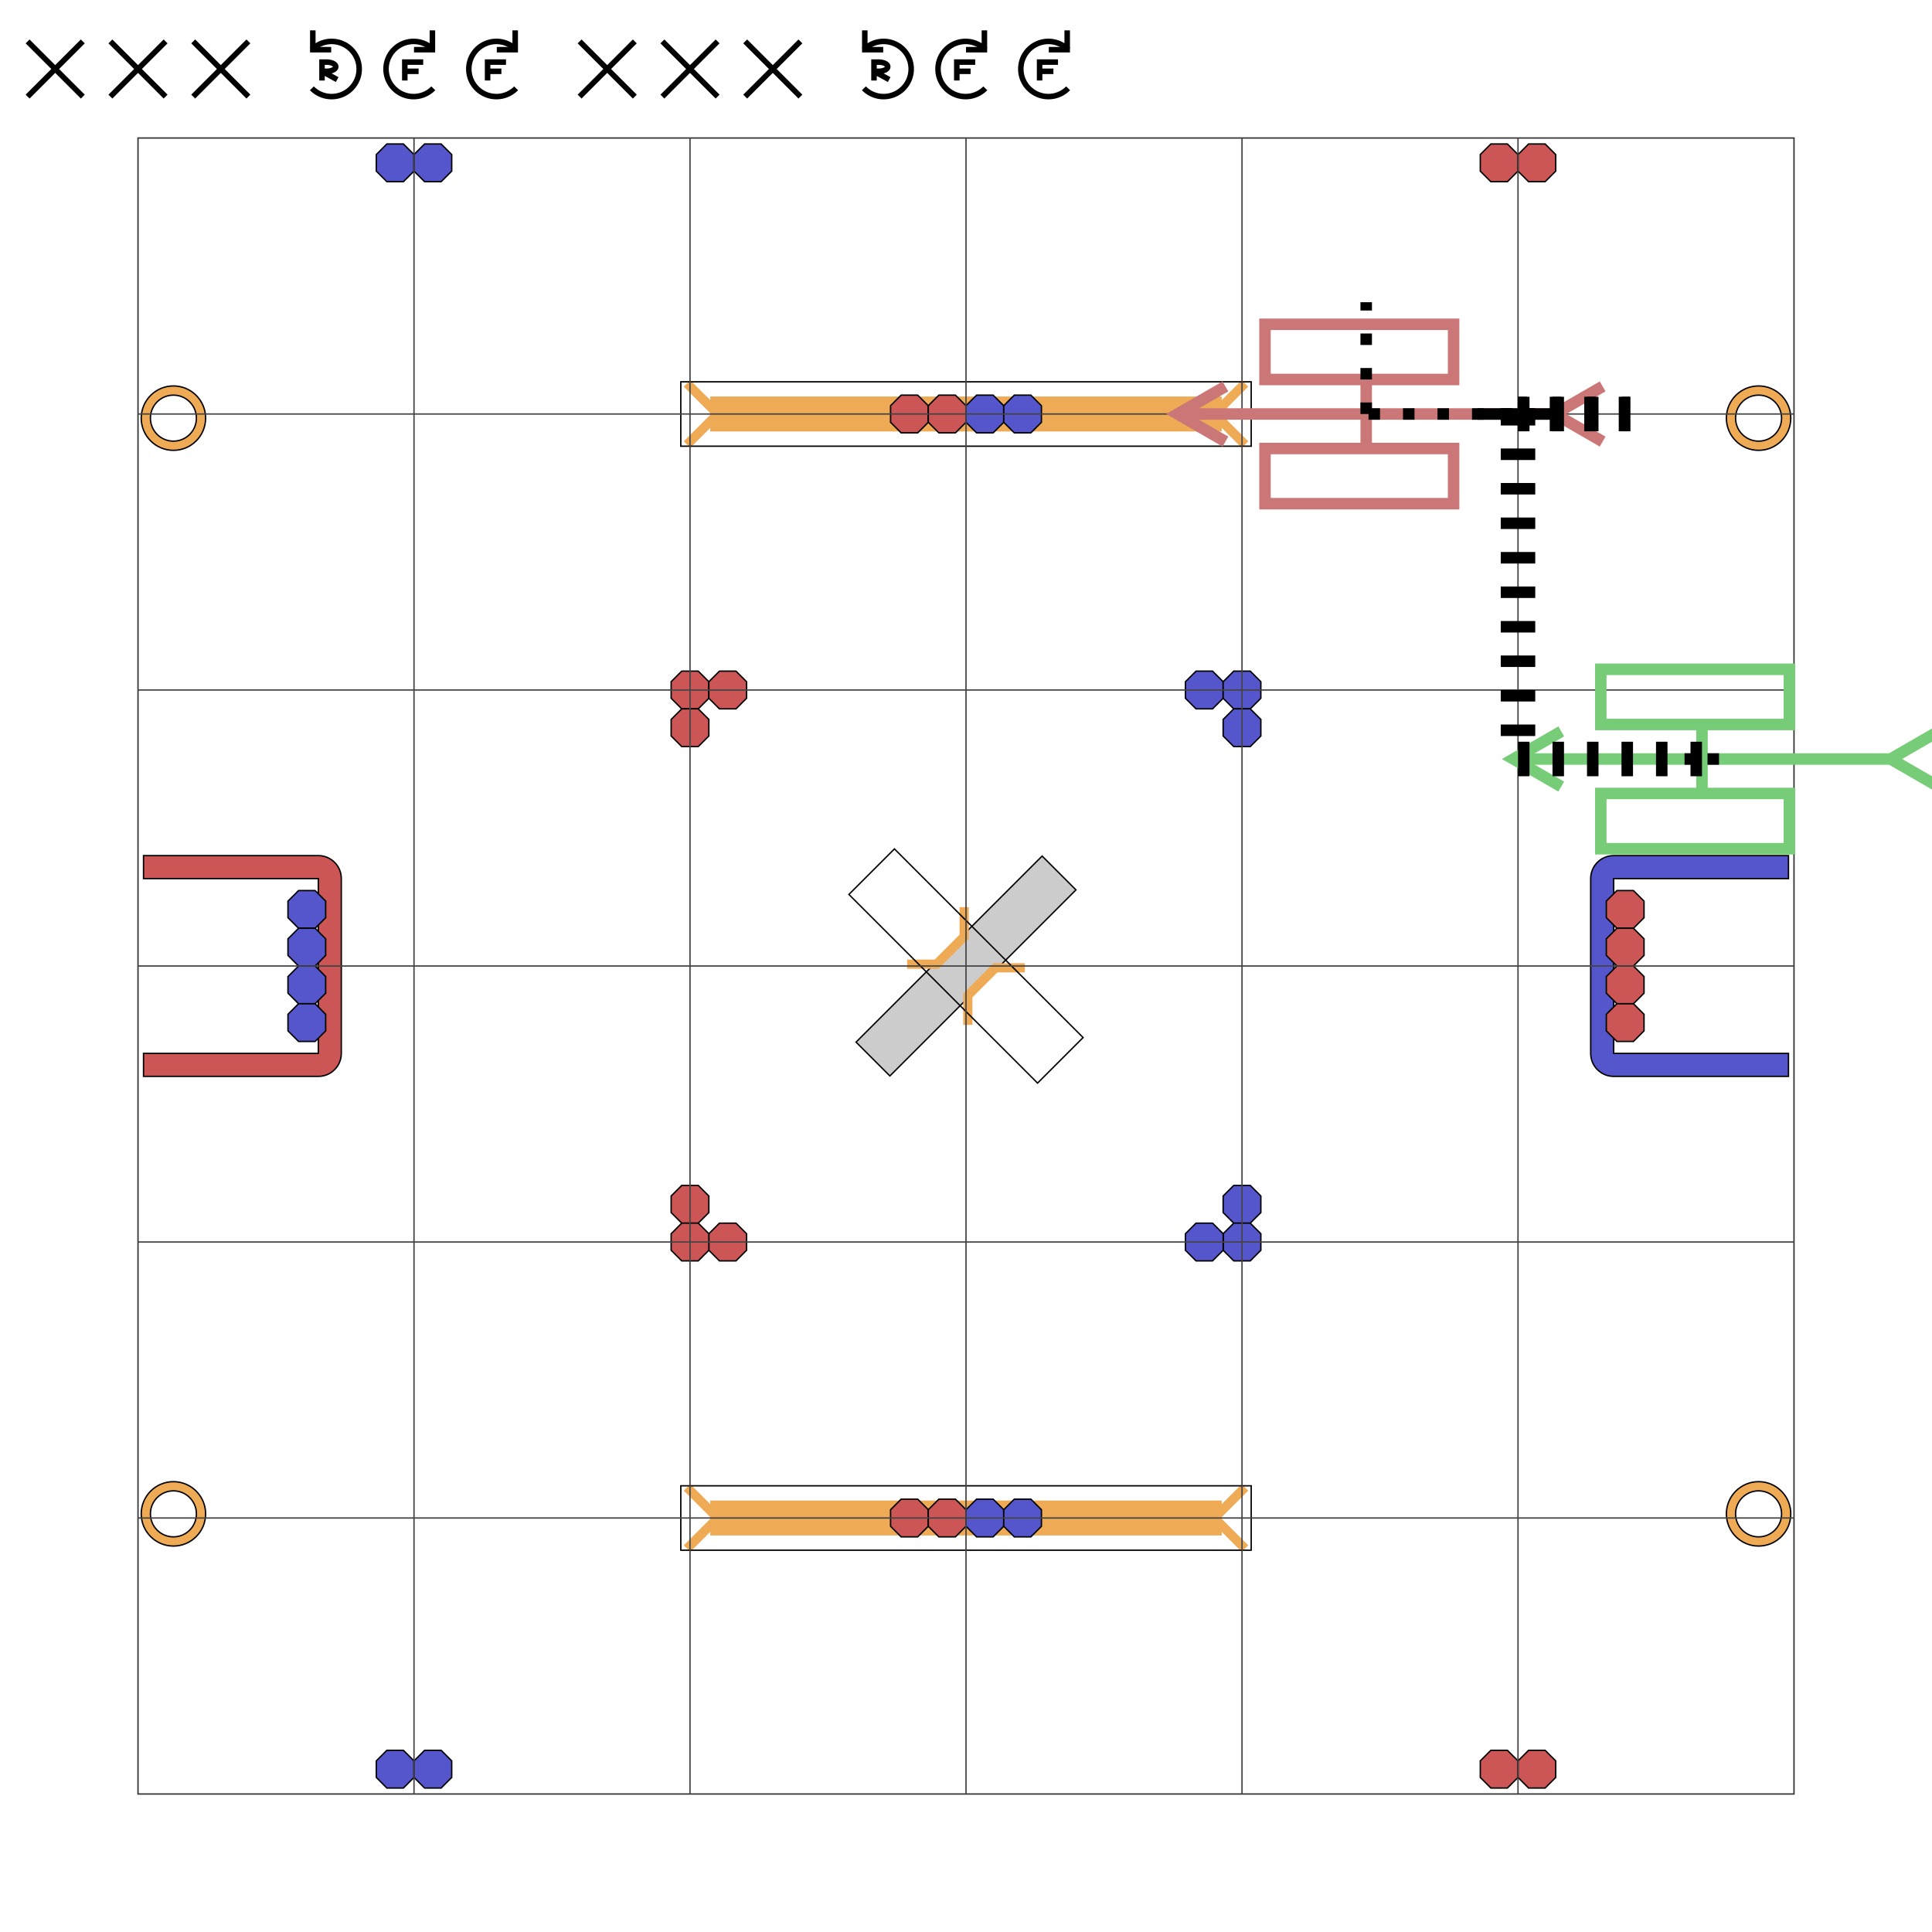
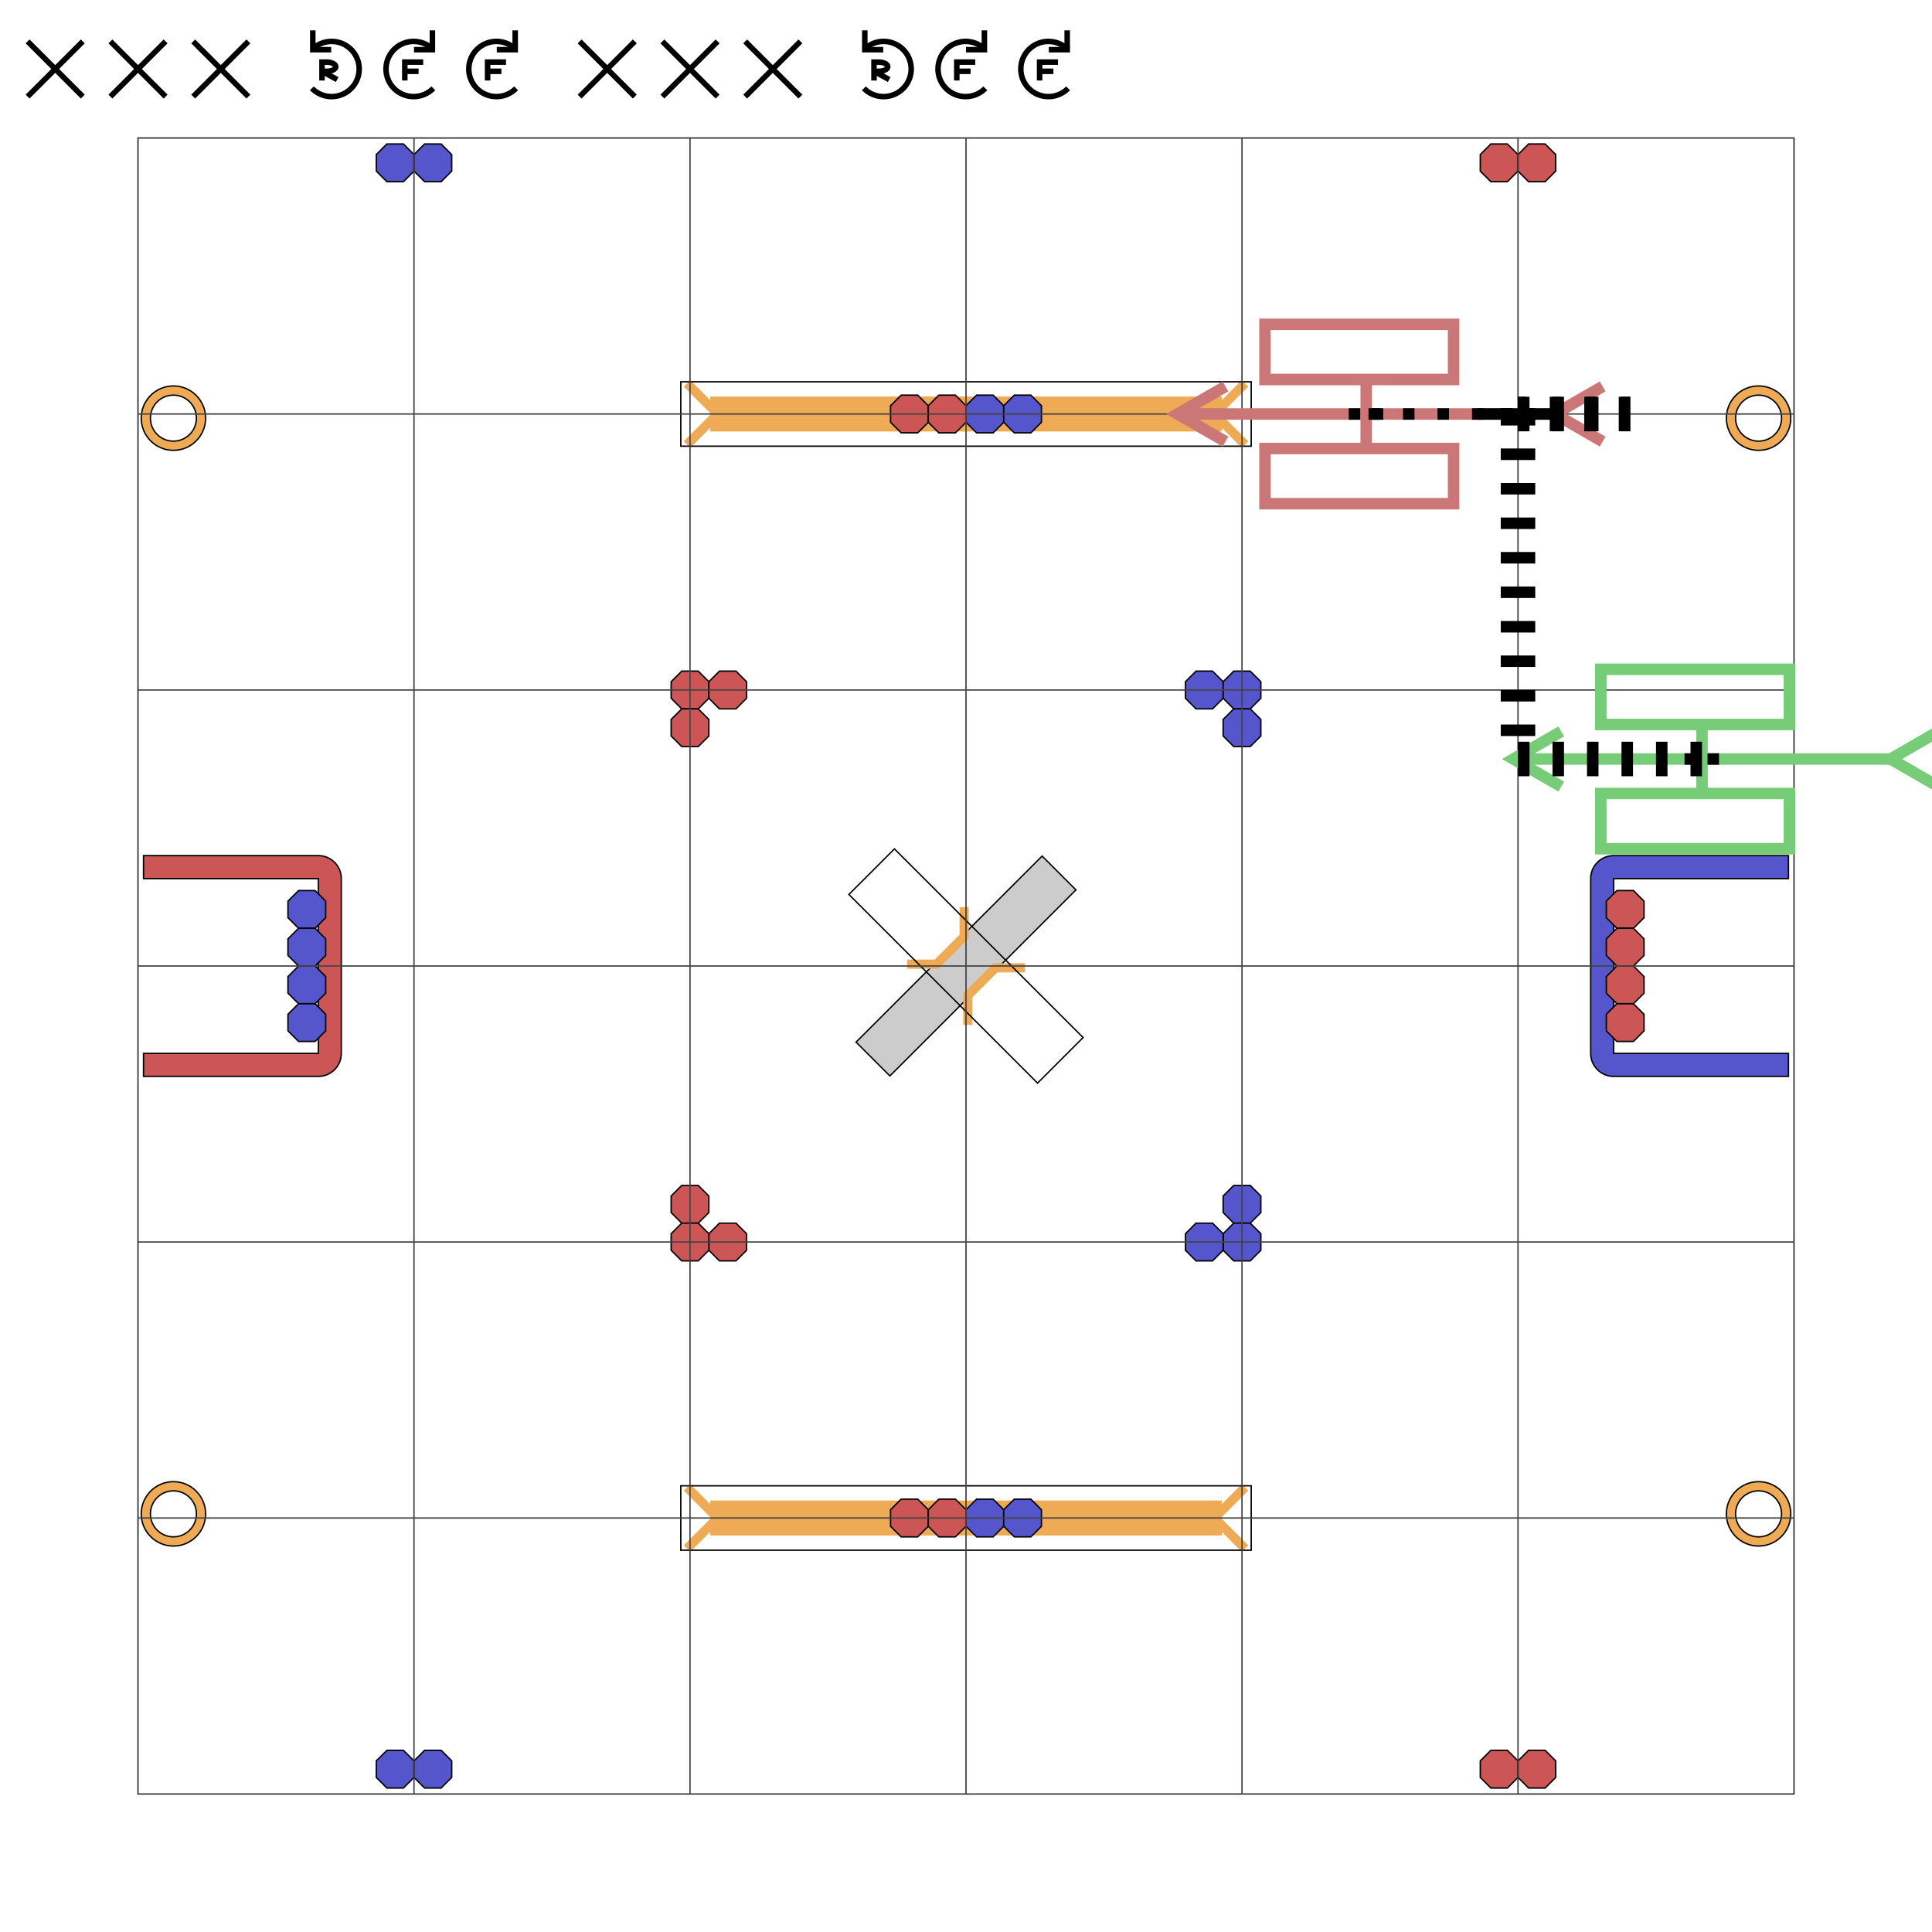
<svg xmlns="http://www.w3.org/2000/svg" version="1.1" width="600" height="600" viewBox="-2100 -2100 4200 4200">
  <g transform="scale(1, -1)">
    <rect x="-2100" y="-2100" width="4200" height="4200" fill="#ffffff" />
    <rect x="-1800" y="-1800" width="3600" height="3600" fill="none" stroke="#333333" stroke-width="3" />
    <path d="M -1788 240 l 380 0 a 50 50 0 0 0 50 -50 l 0 -380 a 50 50 0 0 0 -50 -50 l -380 0  l 0 50 l 380 0 l 0 380 l -380 0 z" fill="#cc5555" stroke="#000000" stroke-width="3" />
    <path d="M 1788 240 l -380 0 a 50 50 0 0 1 -50 -50 l 0 -380 a 50 50 0 0 1 50 -50 l 380 0  l 0 50 l -380 0 l 0 380 l 380 0 z" fill="#5555cc" stroke="#000000" stroke-width="3" />
    <rect x="-550" y="1200" width="20" height="94" transform="rotate(45, -540, 1200)" fill="#eeaa55" />
    <rect x="-550" y="1200" width="20" height="94" transform="rotate(135, -540, 1200)" fill="#eeaa55" />
    <rect x="530" y="1200" width="20" height="94" transform="rotate(-45, 540, 1200)" fill="#eeaa55" />
    <rect x="530" y="1200" width="20" height="94" transform="rotate(-135, 540, 1200)" fill="#eeaa55" />
    <rect x="-550" y="-1200" width="20" height="94" transform="rotate(45, -540, -1200)" fill="#eeaa55" />
    <rect x="-550" y="-1200" width="20" height="94" transform="rotate(135, -540, -1200)" fill="#eeaa55" />
    <rect x="530" y="-1200" width="20" height="94" transform="rotate(-45, 540, -1200)" fill="#eeaa55" />
    <rect x="530" y="-1200" width="20" height="94" transform="rotate(-135, 540, -1200)" fill="#eeaa55" />
    <rect x="-556" y="1162" width="1112" height="76" fill="#eeaa55" />
    <rect x="-620" y="1130" width="1240" height="140" fill="none" stroke="#000000" stroke-width="3" />
    <rect x="-556" y="-1238" width="1112" height="76" fill="#eeaa55" />
    <rect x="-620" y="-1270" width="1240" height="140" fill="none" stroke="#000000" stroke-width="3" />
    <rect x="-286" y="-52" width="572" height="104" transform="rotate(45)" fill="#cccccc" stroke="#000000" stroke-width="3" />
    <polyline points="-128,4 -64,4 -4,64 -4,128" fill="none" stroke="#eeaa55" stroke-width="20" />
    <polyline points="128,-4 64,-4 4,-64 4,-128" fill="none" stroke="#eeaa55" stroke-width="20" />
    <rect x="-290" y="-70" width="580" height="140" transform="rotate(-45)" fill="none" stroke="#000000" stroke-width="3" />
    <path d="M 1118,1728 l 0 36 l 23 23 l 36 0 l 23 -23 l  0 -36 l -23 -23 l -36 0 l -23 23 z" fill="#cc5555" stroke="#000000" stroke-width="3" fill-rule="evenodd" />
    <path d="M 1200,1728 l 0 36 l 23 23 l 36 0 l 23 -23 l  0 -36 l -23 -23 l -36 0 l -23 23 z" fill="#cc5555" stroke="#000000" stroke-width="3" fill-rule="evenodd" />
    <path d="M -164,1182 l 0 36 l 23 23 l 36 0 l 23 -23 l  0 -36 l -23 -23 l -36 0 l -23 23 z" fill="#cc5555" stroke="#000000" stroke-width="3" fill-rule="evenodd" />
    <path d="M -82,1182 l 0 36 l 23 23 l 36 0 l 23 -23 l  0 -36 l -23 -23 l -36 0 l -23 23 z" fill="#cc5555" stroke="#000000" stroke-width="3" fill-rule="evenodd" />
    <path d="M -641,582 l 0 36 l 23 23 l 36 0 l 23 -23 l  0 -36 l -23 -23 l -36 0 l -23 23 z" fill="#cc5555" stroke="#000000" stroke-width="3" fill-rule="evenodd" />
    <path d="M -559,582 l 0 36 l 23 23 l 36 0 l 23 -23 l  0 -36 l -23 -23 l -36 0 l -23 23 z" fill="#cc5555" stroke="#000000" stroke-width="3" fill-rule="evenodd" />
    <path d="M -641,500 l 0 36 l 23 23 l 36 0 l 23 -23 l  0 -36 l -23 -23 l -36 0 l -23 23 z" fill="#cc5555" stroke="#000000" stroke-width="3" fill-rule="evenodd" />
    <path d="M 1392,105 l 0 36 l 23 23 l 36 0 l 23 -23 l  0 -36 l -23 -23 l -36 0 l -23 23 z" fill="#cc5555" stroke="#000000" stroke-width="3" fill-rule="evenodd" />
    <path d="M 1392,23 l 0 36 l 23 23 l 36 0 l 23 -23 l  0 -36 l -23 -23 l -36 0 l -23 23 z" fill="#cc5555" stroke="#000000" stroke-width="3" fill-rule="evenodd" />
    <path d="M 1392,-59 l 0 36 l 23 23 l 36 0 l 23 -23 l  0 -36 l -23 -23 l -36 0 l -23 23 z" fill="#cc5555" stroke="#000000" stroke-width="3" fill-rule="evenodd" />
    <path d="M 1392,-141 l 0 36 l 23 23 l 36 0 l 23 -23 l  0 -36 l -23 -23 l -36 0 l -23 23 z" fill="#cc5555" stroke="#000000" stroke-width="3" fill-rule="evenodd" />
    <path d="M -641,-536 l 0 36 l 23 23 l 36 0 l 23 -23 l  0 -36 l -23 -23 l -36 0 l -23 23 z" fill="#cc5555" stroke="#000000" stroke-width="3" fill-rule="evenodd" />
    <path d="M -559,-618 l 0 36 l 23 23 l 36 0 l 23 -23 l  0 -36 l -23 -23 l -36 0 l -23 23 z" fill="#cc5555" stroke="#000000" stroke-width="3" fill-rule="evenodd" />
    <path d="M -641,-618 l 0 36 l 23 23 l 36 0 l 23 -23 l  0 -36 l -23 -23 l -36 0 l -23 23 z" fill="#cc5555" stroke="#000000" stroke-width="3" fill-rule="evenodd" />
    <path d="M -164,-1218 l 0 36 l 23 23 l 36 0 l 23 -23 l  0 -36 l -23 -23 l -36 0 l -23 23 z" fill="#cc5555" stroke="#000000" stroke-width="3" fill-rule="evenodd" />
    <path d="M -82,-1218 l 0 36 l 23 23 l 36 0 l 23 -23 l  0 -36 l -23 -23 l -36 0 l -23 23 z" fill="#cc5555" stroke="#000000" stroke-width="3" fill-rule="evenodd" />
    <path d="M 1118,-1764 l 0 36 l 23 23 l 36 0 l 23 -23 l  0 -36 l -23 -23 l -36 0 l -23 23 z" fill="#cc5555" stroke="#000000" stroke-width="3" fill-rule="evenodd" />
    <path d="M 1200,-1764 l 0 36 l 23 23 l 36 0 l 23 -23 l  0 -36 l -23 -23 l -36 0 l -23 23 z" fill="#cc5555" stroke="#000000" stroke-width="3" fill-rule="evenodd" />
    <path d="M -1282,1728 l 0 36 l 23 23 l 36 0 l 23 -23 l  0 -36 l -23 -23 l -36 0 l -23 23 z" fill="#5555cc" stroke="#000000" stroke-width="3" fill-rule="evenodd" />
    <path d="M -1200,1728 l 0 36 l 23 23 l 36 0 l 23 -23 l  0 -36 l -23 -23 l -36 0 l -23 23 z" fill="#5555cc" stroke="#000000" stroke-width="3" fill-rule="evenodd" />
    <path d="M 0,1182 l 0 36 l 23 23 l 36 0 l 23 -23 l  0 -36 l -23 -23 l -36 0 l -23 23 z" fill="#5555cc" stroke="#000000" stroke-width="3" fill-rule="evenodd" />
    <path d="M 82,1182 l 0 36 l 23 23 l 36 0 l 23 -23 l  0 -36 l -23 -23 l -36 0 l -23 23 z" fill="#5555cc" stroke="#000000" stroke-width="3" fill-rule="evenodd" />
    <path d="M 477,582 l 0 36 l 23 23 l 36 0 l 23 -23 l  0 -36 l -23 -23 l -36 0 l -23 23 z" fill="#5555cc" stroke="#000000" stroke-width="3" fill-rule="evenodd" />
    <path d="M 559,582 l 0 36 l 23 23 l 36 0 l 23 -23 l  0 -36 l -23 -23 l -36 0 l -23 23 z" fill="#5555cc" stroke="#000000" stroke-width="3" fill-rule="evenodd" />
    <path d="M 559,500 l 0 36 l 23 23 l 36 0 l 23 -23 l  0 -36 l -23 -23 l -36 0 l -23 23 z" fill="#5555cc" stroke="#000000" stroke-width="3" fill-rule="evenodd" />
    <path d="M -1474,105 l 0 36 l 23 23 l 36 0 l 23 -23 l  0 -36 l -23 -23 l -36 0 l -23 23 z" fill="#5555cc" stroke="#000000" stroke-width="3" fill-rule="evenodd" />
    <path d="M -1474,23 l 0 36 l 23 23 l 36 0 l 23 -23 l  0 -36 l -23 -23 l -36 0 l -23 23 z" fill="#5555cc" stroke="#000000" stroke-width="3" fill-rule="evenodd" />
    <path d="M -1474,-59 l 0 36 l 23 23 l 36 0 l 23 -23 l  0 -36 l -23 -23 l -36 0 l -23 23 z" fill="#5555cc" stroke="#000000" stroke-width="3" fill-rule="evenodd" />
    <path d="M -1474,-141 l 0 36 l 23 23 l 36 0 l 23 -23 l  0 -36 l -23 -23 l -36 0 l -23 23 z" fill="#5555cc" stroke="#000000" stroke-width="3" fill-rule="evenodd" />
    <path d="M 559,-536 l 0 36 l 23 23 l 36 0 l 23 -23 l  0 -36 l -23 -23 l -36 0 l -23 23 z" fill="#5555cc" stroke="#000000" stroke-width="3" fill-rule="evenodd" />
    <path d="M 559,-618 l 0 36 l 23 23 l 36 0 l 23 -23 l  0 -36 l -23 -23 l -36 0 l -23 23 z" fill="#5555cc" stroke="#000000" stroke-width="3" fill-rule="evenodd" />
    <path d="M 477,-618 l 0 36 l 23 23 l 36 0 l 23 -23 l  0 -36 l -23 -23 l -36 0 l -23 23 z" fill="#5555cc" stroke="#000000" stroke-width="3" fill-rule="evenodd" />
    <path d="M 0,-1218 l 0 36 l 23 23 l 36 0 l 23 -23 l  0 -36 l -23 -23 l -36 0 l -23 23 z" fill="#5555cc" stroke="#000000" stroke-width="3" fill-rule="evenodd" />
    <path d="M 82,-1218 l 0 36 l 23 23 l 36 0 l 23 -23 l  0 -36 l -23 -23 l -36 0 l -23 23 z" fill="#5555cc" stroke="#000000" stroke-width="3" fill-rule="evenodd" />
    <path d="M -1282,-1764 l 0 36 l 23 23 l 36 0 l 23 -23 l  0 -36 l -23 -23 l -36 0 l -23 23 z" fill="#5555cc" stroke="#000000" stroke-width="3" fill-rule="evenodd" />
    <path d="M -1200,-1764 l 0 36 l 23 23 l 36 0 l 23 -23 l  0 -36 l -23 -23 l -36 0 l -23 23 z" fill="#5555cc" stroke="#000000" stroke-width="3" fill-rule="evenodd" />
    <path d="M -1793,1191 a 70 70 0 0 0 140 0 a 70 70 0 0 0 -140 0 z m 20 0 a 50 50 0 0 0 100 0 a 50 50 0 0 0 -100 0 z" fill="#eeaa55" stroke="#000000" stroke-width="3" fill-rule="evenodd" />
    <path d="M 1653,1191 a 70 70 0 0 0 140 0 a 70 70 0 0 0 -140 0 z m 20 0 a 50 50 0 0 0 100 0 a 50 50 0 0 0 -100 0 z" fill="#eeaa55" stroke="#000000" stroke-width="3" fill-rule="evenodd" />
    <path d="M -1793,-1191 a 70 70 0 0 0 140 0 a 70 70 0 0 0 -140 0 z m 20 0 a 50 50 0 0 0 100 0 a 50 50 0 0 0 -100 0 z" fill="#eeaa55" stroke="#000000" stroke-width="3" fill-rule="evenodd" />
    <path d="M 1653,-1191 a 70 70 0 0 0 140 0 a 70 70 0 0 0 -140 0 z m 20 0 a 50 50 0 0 0 100 0 a 50 50 0 0 0 -100 0 z" fill="#eeaa55" stroke="#000000" stroke-width="3" fill-rule="evenodd" />
    <line x1="-1800" y1="-1200" x2="1800" y2="-1200" stroke="#444444" stroke-width="3" />
    <line x1="-1800" y1="-600" x2="1800" y2="-600" stroke="#444444" stroke-width="3" />
    <line x1="-1800" y1="0" x2="1800" y2="0" stroke="#444444" stroke-width="3" />
    <line x1="-1800" y1="600" x2="1800" y2="600" stroke="#444444" stroke-width="3" />
    <line x1="-1800" y1="1200" x2="1800" y2="1200" stroke="#444444" stroke-width="3" />
    <line x1="-1200" y1="-1800" x2="-1200" y2="1800" stroke="#444444" stroke-width="3" />
    <line x1="-600" y1="-1800" x2="-600" y2="1800" stroke="#444444" stroke-width="3" />
    <line x1="0" y1="-1800" x2="0" y2="1800" stroke="#444444" stroke-width="3" />
    <line x1="600" y1="-1800" x2="600" y2="1800" stroke="#444444" stroke-width="3" />
    <line x1="1200" y1="-1800" x2="1200" y2="1800" stroke="#444444" stroke-width="3" />
    <g transform="translate(1600.0 450.0)  rotate(-270)">
      <rect x="-195" y="-190" width="120" height="410" fill="none" stroke="#77cc77" stroke-width="25" />
      <rect x="75" y="-190" width="120" height="410" fill="none" stroke="#77cc77" stroke-width="25" />
      <line x1="-75" y1="0" x2="75" y2="0" stroke="#77cc77" stroke-width="25" />
      <line x1="0" y1="-410" x2="0" y2="410" stroke="#77cc77" stroke-width="25" />
      <polyline points="-60,306 0,410 60,306" fill="none" stroke="#77cc77" stroke-width="25" />
      <polyline points="-60,-514 0,-410 60,-514" fill="none" stroke="#77cc77" stroke-width="25" />
    </g>
    <g transform="translate(870 1200)  rotate(-270)">
      <rect x="-195" y="-190" width="120" height="410" fill="none" stroke="#cc7777" stroke-width="25" />
      <rect x="75" y="-190" width="120" height="410" fill="none" stroke="#cc7777" stroke-width="25" />
      <line x1="-75" y1="0" x2="75" y2="0" stroke="#cc7777" stroke-width="25" />
      <line x1="0" y1="-410" x2="0" y2="410" stroke="#cc7777" stroke-width="25" />
      <polyline points="-60,306 0,410 60,306" fill="none" stroke="#cc7777" stroke-width="25" />
      <polyline points="-60,-514 0,-410 60,-514" fill="none" stroke="#cc7777" stroke-width="25" />
    </g>
    <line x1="1562.0" y1="450.0" x2="1637.0" y2="450.0" stroke="#000000" stroke-width="25" stroke-dasharray="25,25">
      <animateTransform attributeName="transform" type="rotate" to="360 1600.0 450.0" dur="2000ms" repeatCount="indefinite" from="0 1600.0 450.0" />
    </line>
    <polyline points="1600.0,450.0 1200,450 1200,1200" fill="none" stroke="#000000" stroke-width="75" stroke-dasharray="25,50" stroke-linejoin="round" stroke-dashoffset="0">
      <animate attributeName="stroke-dashoffset" values="75;0" dur="1000ms" repeatCount="indefinite" />
    </polyline>
    <line x1="1112" y1="1200" x2="1287" y2="1200" stroke="#000000" stroke-width="25" stroke-dasharray="75,25">
      <animateTransform attributeName="transform" type="rotate" to="360 1200 1200" dur="2000ms" repeatCount="indefinite" from="0 1200 1200" />
    </line>
    <polyline points="1200,1200 1444.0,1200.0" fill="none" stroke="#000000" stroke-width="75" stroke-dasharray="25,50" stroke-linejoin="round" stroke-dashoffset="0">
      <animate attributeName="stroke-dashoffset" values="75;0" dur="1000ms" repeatCount="indefinite" />
    </polyline>
    <polyline points="1444.0,1200.0 1201,1200" fill="none" stroke="#000000" stroke-width="75" stroke-dasharray="25,50" stroke-linejoin="round" stroke-dashoffset="0">
      <animate attributeName="stroke-dashoffset" values="75;0" dur="1000ms" repeatCount="indefinite" />
    </polyline>
    <polyline points="1201,1200 1200,1200" fill="none" stroke="#000000" stroke-width="75" stroke-dasharray="25,50" stroke-linejoin="round" stroke-dashoffset="0">
      <animate attributeName="stroke-dashoffset" values="75;0" dur="1000ms" repeatCount="indefinite" />
    </polyline>
    <line x1="1162" y1="1200" x2="1237" y2="1200" stroke="#000000" stroke-width="25" stroke-dasharray="25,25">
      <animateTransform attributeName="transform" type="rotate" to="360 1200 1200" dur="2000ms" repeatCount="indefinite" from="0 1200 1200" />
    </line>
    <line x1="1162" y1="1200" x2="1237" y2="1200" stroke="#000000" stroke-width="25" stroke-dasharray="25,25">
      <animateTransform attributeName="transform" type="rotate" to="360 1200 1200" dur="2000ms" repeatCount="indefinite" from="0 1200 1200" />
    </line>
    <polyline points="1200,1200 870,1200" fill="none" stroke="#000000" stroke-width="25" stroke-dasharray="25,50" stroke-linejoin="round" stroke-dashoffset="0">
      <animate attributeName="stroke-dashoffset" values="75;0" dur="1000ms" repeatCount="indefinite" />
    </polyline>
-     <polyline points="870,1200 870,1443" fill="none" stroke="#000000" stroke-width="25" stroke-dasharray="25,50" stroke-linejoin="round" stroke-dashoffset="0">
-       <animate attributeName="stroke-dashoffset" values="75;0" dur="1000ms" repeatCount="indefinite" />
-     </polyline>
+     <line x1="832" y1="1200" x2="907" y2="1200" stroke="#000000" stroke-width="25" stroke-dasharray="25,25">
+       <animateTransform attributeName="transform" type="rotate" to="360 870 1200" dur="2000ms" repeatCount="indefinite" from="0 870 1200" />
+     </line>
    <line x1="-2040" y1="1890" x2="-1920" y2="2010" stroke="#000000" stroke-width="12" />
    <line x1="-2040" y1="2010" x2="-1920" y2="1890" stroke="#000000" stroke-width="12" />
    <line x1="-1860" y1="1890" x2="-1740" y2="2010" stroke="#000000" stroke-width="12" />
    <line x1="-1860" y1="2010" x2="-1740" y2="1890" stroke="#000000" stroke-width="12" />
    <line x1="-1680" y1="1890" x2="-1560" y2="2010" stroke="#000000" stroke-width="12" />
    <line x1="-1680" y1="2010" x2="-1560" y2="1890" stroke="#000000" stroke-width="12" />
    <path d="M -1422,1908 a 60 60 0 1 1 0 84" fill="none" stroke="#000000" stroke-width="12" />
    <path d="M -1380 1992 l -40 0 l 0 42" fill="none" stroke="#000000" stroke-width="12" />
    <path d="M -1400 1925 l 0 40 l 10 0 a 20 10 0 0 0 0 -20 l -10 0 l 33 -18" fill="none" stroke="#000000" stroke-width="12" />
    <path d="M -1158,1908 a 60 60 0 1 0 0 84" fill="none" stroke="#000000" stroke-width="12" />
    <path d="M -1200 1992 l 40 0 l 0 42" fill="none" stroke="#000000" stroke-width="12" />
    <path d="M -1180,1965 l -40 0 l 0 -40 m 0 20 l 30 0" fill="none" stroke="#000000" stroke-width="12" />
    <path d="M -978,1908 a 60 60 0 1 0 0 84" fill="none" stroke="#000000" stroke-width="12" />
    <path d="M -1020 1992 l 40 0 l 0 42" fill="none" stroke="#000000" stroke-width="12" />
    <path d="M -1000,1965 l -40 0 l 0 -40 m 0 20 l 30 0" fill="none" stroke="#000000" stroke-width="12" />
    <line x1="-840" y1="1890" x2="-720" y2="2010" stroke="#000000" stroke-width="12" />
    <line x1="-840" y1="2010" x2="-720" y2="1890" stroke="#000000" stroke-width="12" />
    <line x1="-660" y1="1890" x2="-540" y2="2010" stroke="#000000" stroke-width="12" />
    <line x1="-660" y1="2010" x2="-540" y2="1890" stroke="#000000" stroke-width="12" />
    <line x1="-480" y1="1890" x2="-360" y2="2010" stroke="#000000" stroke-width="12" />
    <line x1="-480" y1="2010" x2="-360" y2="1890" stroke="#000000" stroke-width="12" />
    <path d="M -222,1908 a 60 60 0 1 1 0 84" fill="none" stroke="#000000" stroke-width="12" />
    <path d="M -180 1992 l -40 0 l 0 42" fill="none" stroke="#000000" stroke-width="12" />
    <path d="M -200 1925 l 0 40 l 10 0 a 20 10 0 0 0 0 -20 l -10 0 l 33 -18" fill="none" stroke="#000000" stroke-width="12" />
    <path d="M 42,1908 a 60 60 0 1 0 0 84" fill="none" stroke="#000000" stroke-width="12" />
    <path d="M 0 1992 l 40 0 l 0 42" fill="none" stroke="#000000" stroke-width="12" />
    <path d="M 20,1965 l -40 0 l 0 -40 m 0 20 l 30 0" fill="none" stroke="#000000" stroke-width="12" />
    <path d="M 222,1908 a 60 60 0 1 0 0 84" fill="none" stroke="#000000" stroke-width="12" />
    <path d="M 180 1992 l 40 0 l 0 42" fill="none" stroke="#000000" stroke-width="12" />
    <path d="M 200,1965 l -40 0 l 0 -40 m 0 20 l 30 0" fill="none" stroke="#000000" stroke-width="12" />
  </g>
</svg>
